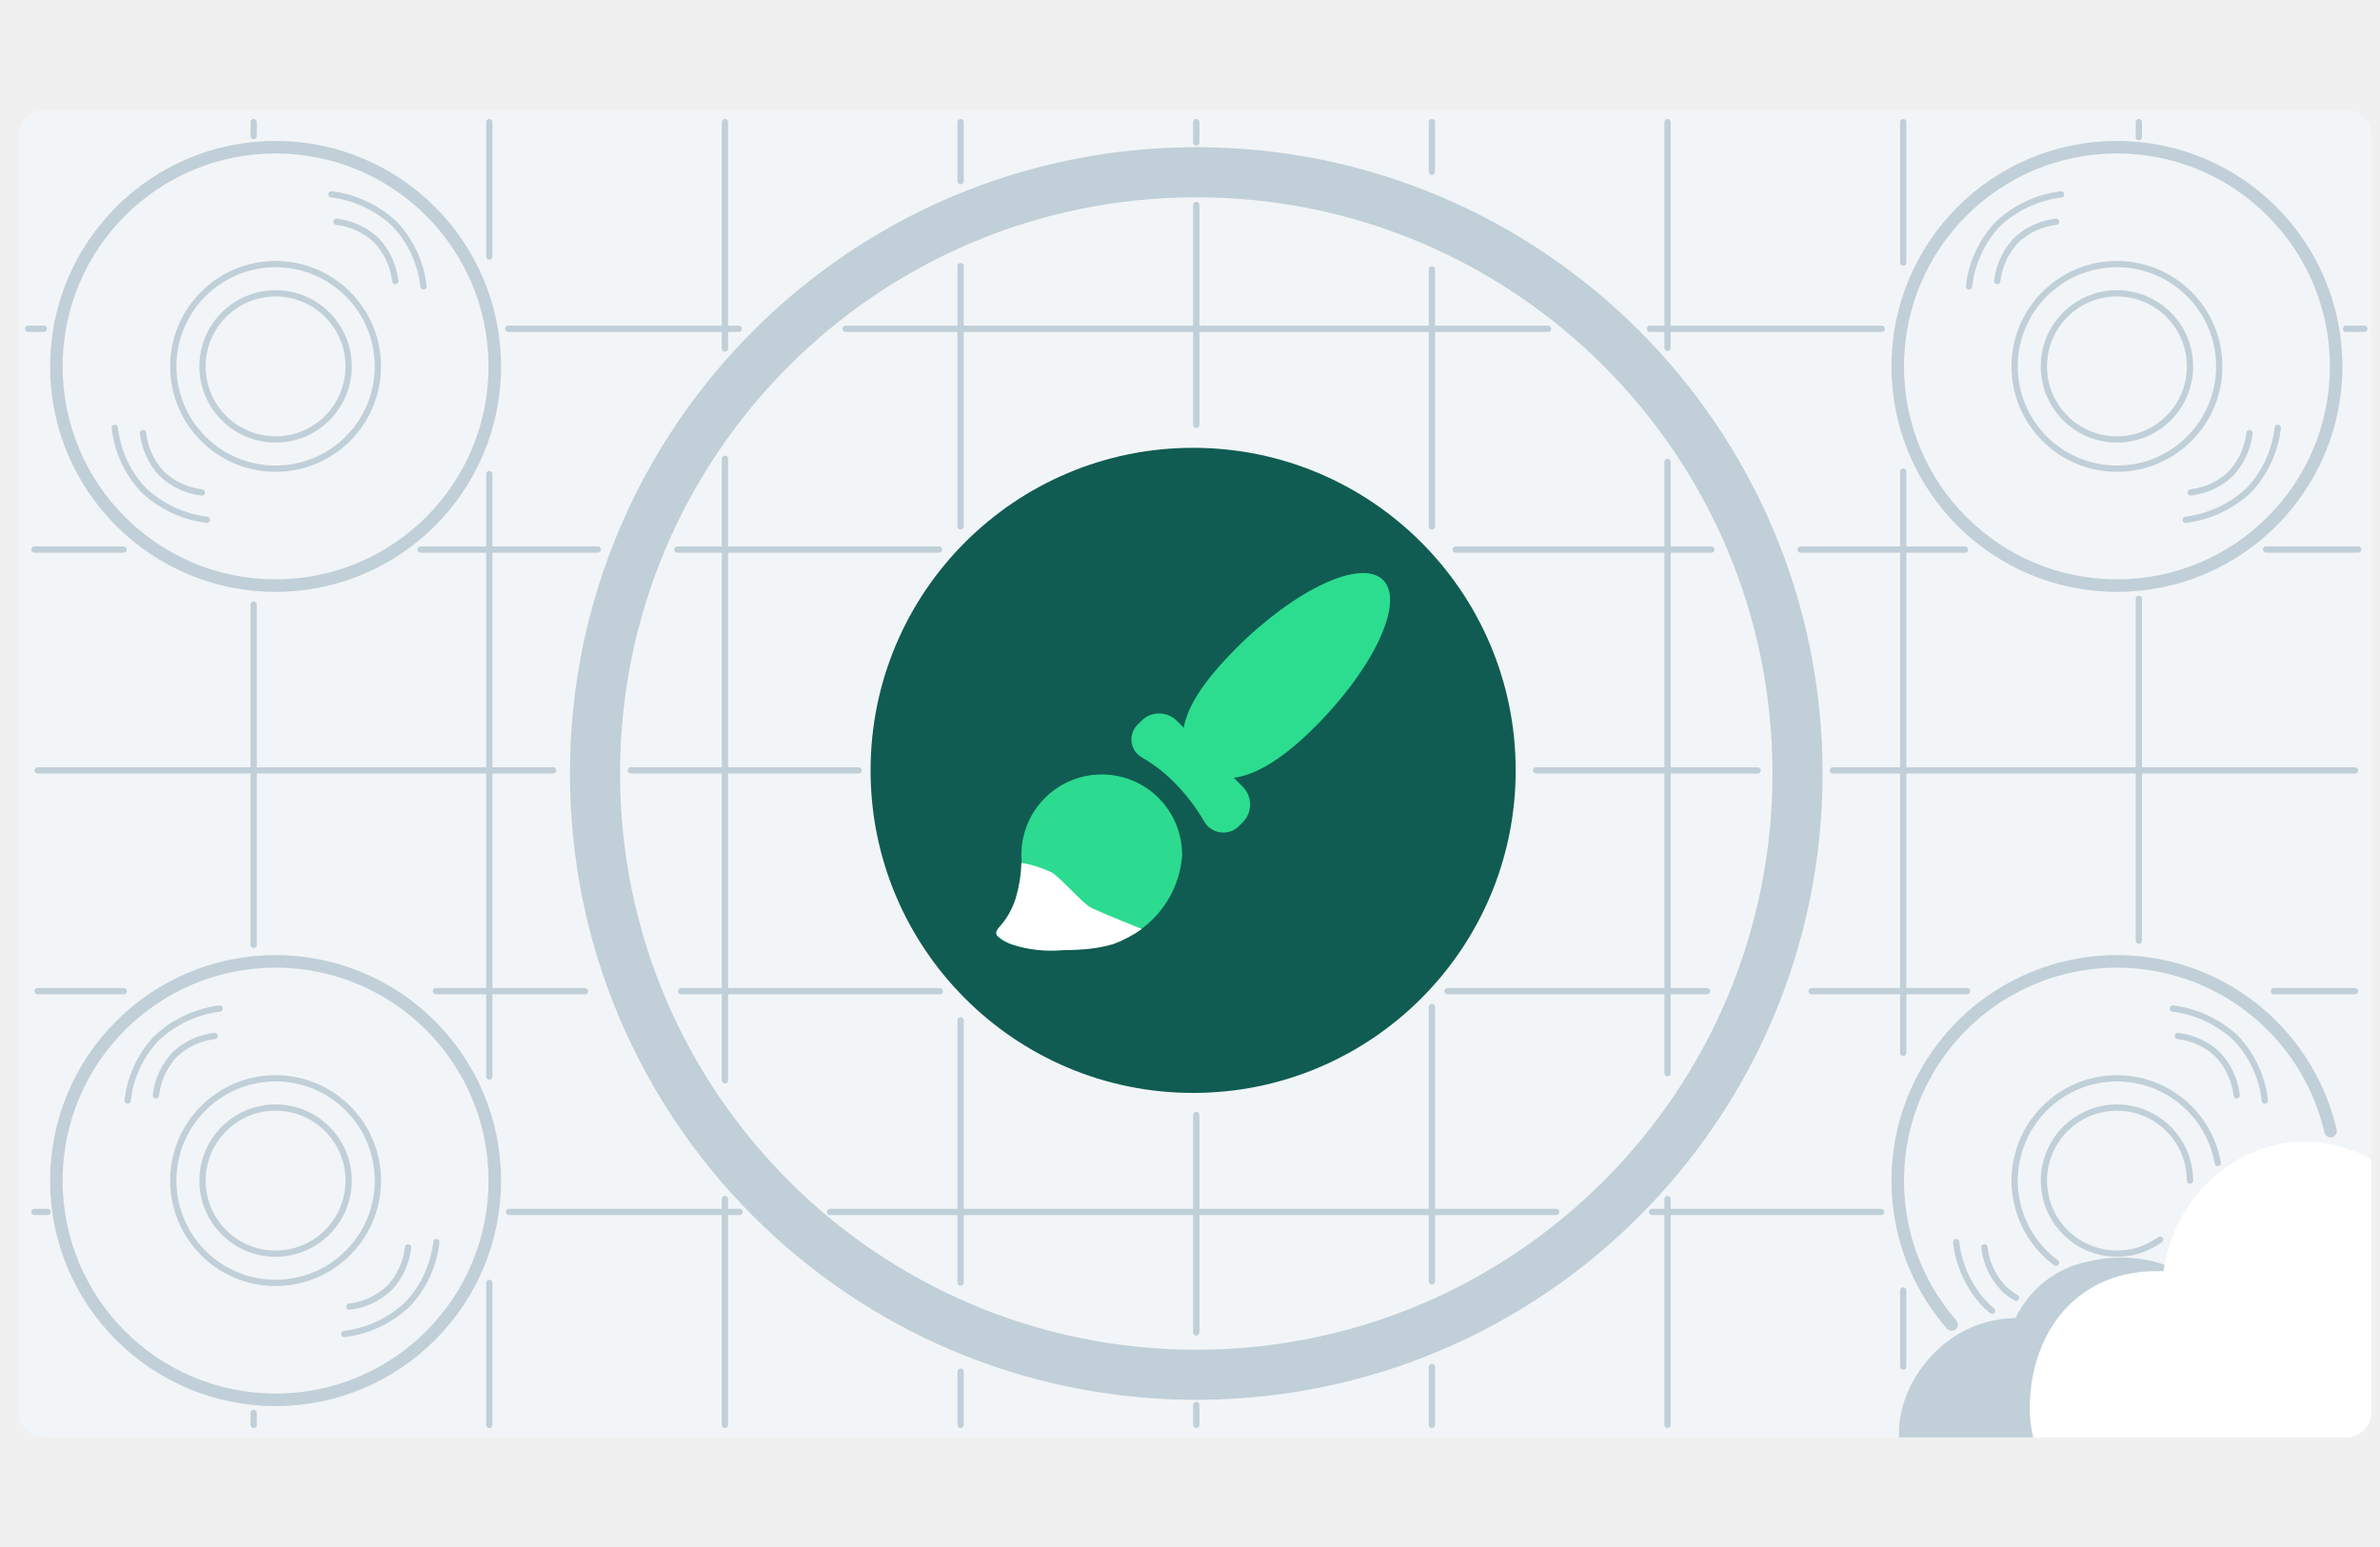
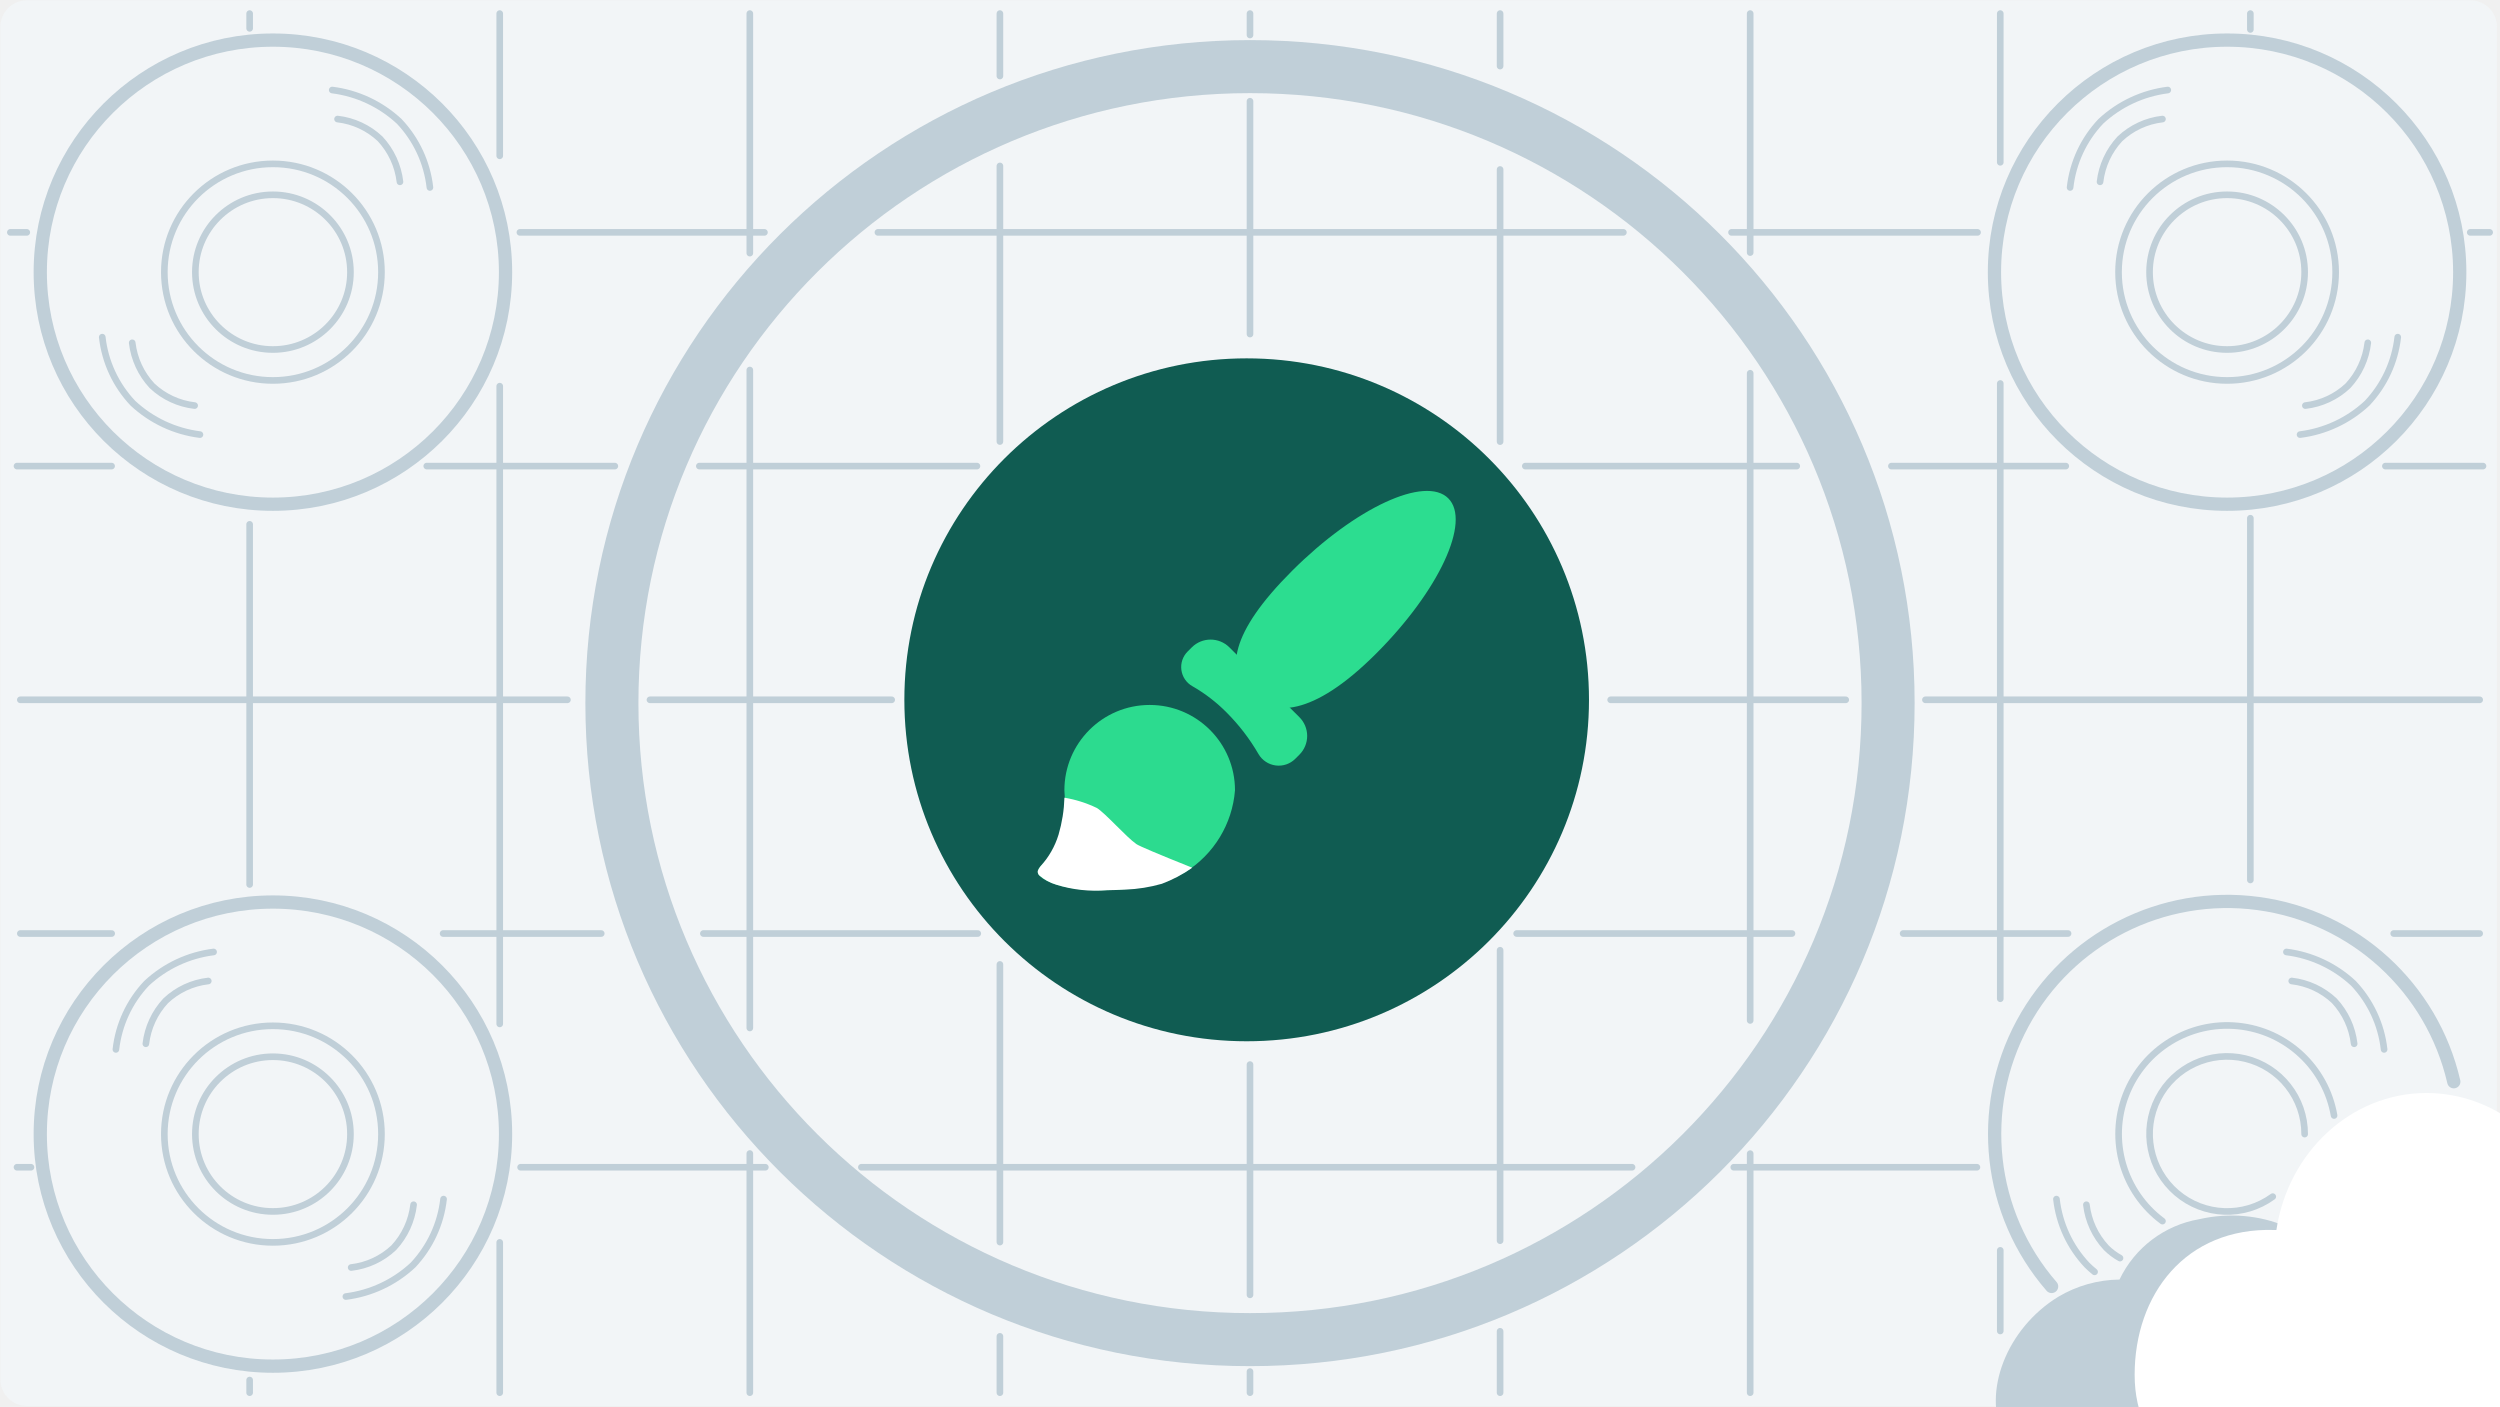
- <svg xmlns="http://www.w3.org/2000/svg" width="240" height="156" viewBox="0 0 190 106">
-   <defs>
-     <mask id="a" x="1.5" y="0" width="212.378" height="112.4" maskUnits="userSpaceOnUse">
-       <rect x="1.5" width="187.8" height="106" rx="2" fill="#fff" />
-     </mask>
-   </defs>
+ <svg xmlns="http://www.w3.org/2000/svg" width="800" height="450" viewBox="0 0 800 450">
  <g>
    <g>
      <g>
-         <rect x="1.5" width="187.8" height="106" rx="2" fill="#f2f5f7" />
+         <path d="M8.609.101h781.932a8.487,8.487,0,0,1,8.487,8.487V441.413a8.487,8.487,0,0,1-8.487,8.487H8.609A8.487,8.487,0,0,1,.122,441.413V8.587A8.487,8.487,0,0,1,8.609.101Z" fill="#f2f5f7" />
        <g mask="url(#a)">
          <g>
-             <path d="M180.781,97.707a10.117,10.117,0,0,0-3.11-.603,3.672,3.672,0,0,0-.222-.779c-1.389-3.433-5.948-5.449-10.539-4.409a8.192,8.192,0,0,0-6.004,4.554,9.171,9.171,0,0,0-4.612,1.303c-3.904,2.4-5.701,7.2-4.124,10.467a5.247,5.247,0,0,0,4.717,2.907v.006h.422l21.903-.102c3.578.534,7.557-1.027,8.098-3.967.67-3.644-2.098-7.791-6.53-9.376" fill="#c0cfd8" fill-rule="evenodd" />
-             <path d="M204.538,91.165a8.298,8.298,0,0,0-2.133.276c-.854-4.216-4.147-7.354-8.073-7.354a7.371,7.371,0,0,0-3.394.829A10.89,10.89,0,0,0,184.003,82.4c-5.697.005-10.416,4.475-11.295,10.331h-.148c-6.709-.211-10.515,4.888-10.515,10.919,0,6.031,4.817,8.749,10.515,8.749h31.978c5.158,0,9.34-4.752,9.34-10.614s-4.181-10.621-9.34-10.621" fill="#fff" fill-rule="evenodd" />
+             <path d="M762.788,414.71a43.134,43.134,0,0,0-13.23-2.56,15.551,15.551,0,0,0-.944-3.305c-5.909-14.569-25.304-23.124-44.834-18.71a34.836,34.836,0,0,0-25.539,19.323,39.085,39.085,0,0,0-19.621,5.528c-16.608,10.185-24.252,30.552-17.543,44.417a22.327,22.327,0,0,0,20.068,12.337v.023h1.796l93.176-.434c15.22,2.264,32.148-4.358,34.45-16.833,2.852-15.464-8.926-33.062-27.78-39.787" fill="#c0cfd8" fill-rule="evenodd" />
+             <path d="M863.852,386.95a35.385,35.385,0,0,0-9.072,1.173C851.148,370.234,837.139,356.917,820.437,356.917a31.422,31.422,0,0,0-14.438,3.519,46.398,46.398,0,0,0-29.505-10.681c-24.234.021-44.308,18.989-48.048,43.84h-.629c-28.541-.897-44.731,20.743-44.731,46.335,0,25.593,20.492,37.127,44.731,37.127h136.035c21.944,0,39.731-20.165,39.731-45.039s-17.787-45.068-39.731-45.068" fill="#fff" fill-rule="evenodd" />
          </g>
        </g>
      </g>
      <g>
-         <path d="M20.25,105v-.952m0-37.371v-27.16m0-37.403V1" fill="none" stroke="#c0cfd8" stroke-linecap="round" stroke-width="0.5" />
-         <path d="M39.062,105V93.667m0-16.476V29.097m0-17.371V1" fill="none" stroke="#c0cfd8" stroke-linecap="round" stroke-width="0.5" />
-         <path d="M57.875,105V86.965m0-9.468V27.88m0-8.815V1" fill="none" stroke="#c0cfd8" stroke-linecap="round" stroke-width="0.5" />
-         <path d="M76.688,105v-4.248m0-7.107V72.706m0-39.433V12.49m0-6.78V1" fill="none" stroke="#c0cfd8" stroke-linecap="round" stroke-width="0.5" />
-         <path d="M95.5,105v-1.592m0-5.786V80.257m0-55.088V7.612m0-4.995V1" fill="none" stroke="#c0cfd8" stroke-linecap="round" stroke-width="0.5" />
-         <path d="M114.312,105v-4.629m0-6.834V71.634m0-38.355V12.758m0-7.797V1" fill="none" stroke="#c0cfd8" stroke-linecap="round" stroke-width="0.5" />
-         <path d="M133.125,105V86.973m0-10.043V28.124m0-9.101V1" fill="none" stroke="#c0cfd8" stroke-linecap="round" stroke-width="0.5" />
-         <path d="M151.938,100.349V94.267m0-18.974V28.896m0-16.681V1" fill="none" stroke="#c0cfd8" stroke-linecap="round" stroke-width="0.5" />
-         <path d="M170.75,66.336V39.055m0-36.858V1" fill="none" stroke="#c0cfd8" stroke-linecap="round" stroke-width="0.5" />
-         <path d="M2.75,35.125H9.866m23.708,0H47.721m6.357,0H74.96m41.25,0h20.418m7.121,0h13.116m24.043,0H188.25" fill="none" stroke="#c0cfd8" stroke-linecap="round" stroke-width="0.5" />
-         <path d="M3,52.75H44.154m6.21,0H68.546m54.083,0h17.683m5.995,0H188" fill="none" stroke="#c0cfd8" stroke-linecap="round" stroke-width="0.5" />
-         <path d="M3,70.375H9.872m24.931,0H46.697m7.683,0h20.64m40.537,0h20.711m8.361,0H157.036m24.496,0H188" fill="none" stroke="#c0cfd8" stroke-linecap="round" stroke-width="0.5" />
-         <path d="M2.75,88H3.8m36.833,0H59.042m7.225,0h57.972m7.651,0h18.291" fill="none" stroke="#c0cfd8" stroke-linecap="round" stroke-width="0.5" />
-         <path d="M2.25,17.5H3.485m37.094,0h18.395m8.536,0h56.076m8.135,0h18.505m37.063,0H188.75" fill="none" stroke="#c0cfd8" stroke-linecap="round" stroke-width="0.5" />
+         <path d="M79.885,445.656V441.618m0-158.579V167.788m0-158.717V4.344" fill="none" stroke="#c0cfd8" stroke-linecap="round" stroke-width="2.122" />
+         <path d="M159.914,445.656V397.564m0-69.914V123.571m0-73.712V4.344" fill="none" stroke="#c0cfd8" stroke-linecap="round" stroke-width="2.122" />
+         <path d="M239.942,445.656V369.127m0-40.178V118.408m0-37.404V4.344" fill="none" stroke="#c0cfd8" stroke-linecap="round" stroke-width="2.122" />
+         <path d="M319.971,445.656V427.63m0-30.159v-88.851m0-167.329v-88.192m0-28.772V4.344" fill="none" stroke="#c0cfd8" stroke-linecap="round" stroke-width="2.122" />
+         <path d="M400,445.656V438.903m0-24.554V340.661m0-233.761V32.399m0-21.195V4.344" fill="none" stroke="#c0cfd8" stroke-linecap="round" stroke-width="2.122" />
+         <path d="M480.029,445.656V426.013m0-28.997V304.071m0-162.754V54.238m0-33.085V4.344" fill="none" stroke="#c0cfd8" stroke-linecap="round" stroke-width="2.122" />
+         <path d="M560.058,445.656V369.16m0-42.617V119.44m0-38.619V4.344" fill="none" stroke="#c0cfd8" stroke-linecap="round" stroke-width="2.122" />
+         <path d="M640.086,425.919V400.11m0-80.513V122.717m0-70.784V4.344" fill="none" stroke="#c0cfd8" stroke-linecap="round" stroke-width="2.122" />
+         <path d="M720.115,281.591V165.827m0-156.404V4.344" fill="none" stroke="#c0cfd8" stroke-linecap="round" stroke-width="2.122" />
+         <path d="M5.44,149.149H35.711m100.852,0H196.746m27.044,0h88.831m175.478,0H574.959m30.293,0h55.794m102.279,0h31.235" fill="none" stroke="#c0cfd8" stroke-linecap="round" stroke-width="2.122" />
+         <path d="M6.503,223.939h175.07m26.416,0h77.35m230.072,0h75.222m25.503,0H793.497" fill="none" stroke="#c0cfd8" stroke-linecap="round" stroke-width="2.122" />
+         <path d="M6.503,298.729H35.736m106.058,0h50.599m32.685,0h87.804m172.445,0h88.105m35.566,0h52.778m104.206,0H793.497" fill="none" stroke="#c0cfd8" stroke-linecap="round" stroke-width="2.122" />
+         <path d="M5.44,373.519h4.465m156.686,0H244.907m30.734,0H522.257m32.548,0h77.81" fill="none" stroke="#c0cfd8" stroke-linecap="round" stroke-width="2.122" />
+         <path d="M3.313,74.36H8.568m157.798,0h78.253m36.313,0H519.482m34.608,0h78.722m157.668,0h6.207" fill="none" stroke="#c0cfd8" stroke-linecap="round" stroke-width="2.122" />
      </g>
      <g>
-         <path d="M186.053,81.551a17.502,17.502,0,1,0-30.254,15.438" fill="none" stroke="#c0cfd8" stroke-linecap="round" />
-         <path d="M177.047,84.098a8.167,8.167,0,1,0-12.909,7.965" fill="none" stroke="#c0cfd8" stroke-linecap="round" stroke-width="0.5" />
-         <path d="M174.833,85.5a5.832,5.832,0,1,0-2.399,4.716" fill="none" stroke="#c0cfd8" stroke-linecap="round" stroke-width="0.5" />
-         <path d="M173.462,71.765a9.046,9.046,0,0,1,5.044,2.368,8.664,8.664,0,0,1,2.305,4.981" fill="none" stroke="#c0cfd8" stroke-linecap="round" stroke-width="0.5" />
-         <path d="M173.862,73.954a5.58,5.58,0,0,1,3.203,1.493,5.733,5.733,0,0,1,1.492,3.241" fill="none" stroke="#c0cfd8" stroke-linecap="round" stroke-width="0.5" />
-         <path d="M159.031,95.889a7.107,7.107,0,0,1-.563-.506,8.664,8.664,0,0,1-2.305-4.981" fill="none" stroke="#c0cfd8" stroke-linecap="round" stroke-width="0.5" />
-         <path d="M160.945,94.851a4.649,4.649,0,0,1-1.036-.783,5.733,5.733,0,0,1-1.492-3.241" fill="none" stroke="#c0cfd8" stroke-linecap="round" stroke-width="0.5" />
+         <path d="M785.213,346.153A74.414,74.414,0,1,0,656.513,411.661" fill="none" stroke="#c0cfd8" stroke-linecap="round" stroke-width="4.243" />
+         <path d="M746.902,356.96a34.726,34.726,0,1,0-54.914,33.796" fill="none" stroke="#c0cfd8" stroke-linecap="round" stroke-width="2.122" />
+         <path d="M737.486,362.91a24.812,24.812,0,1,0-10.207,20.012" fill="none" stroke="#c0cfd8" stroke-linecap="round" stroke-width="2.122" />
+         <path d="M731.652,304.629a38.523,38.523,0,0,1,21.457,10.046,36.725,36.725,0,0,1,9.804,21.137" fill="none" stroke="#c0cfd8" stroke-linecap="round" stroke-width="2.122" />
+         <path d="M733.353,313.916a23.762,23.762,0,0,1,13.627,6.337,24.302,24.302,0,0,1,6.348,13.753" fill="none" stroke="#c0cfd8" stroke-linecap="round" stroke-width="2.122" />
+         <path d="M670.264,406.993a30.206,30.206,0,0,1-2.397-2.147,36.724,36.724,0,0,1-9.804-21.137" fill="none" stroke="#c0cfd8" stroke-linecap="round" stroke-width="2.122" />
+         <path d="M678.403,402.589a19.774,19.774,0,0,1-4.407-3.322,24.302,24.302,0,0,1-6.348-13.753" fill="none" stroke="#c0cfd8" stroke-linecap="round" stroke-width="2.122" />
      </g>
      <g>
-         <circle cx="22" cy="20.5" r="17.5" fill="none" stroke="#c0cfd8" />
-         <circle cx="22" cy="20.5" r="8.167" fill="none" stroke="#c0cfd8" stroke-width="0.5" />
-         <circle cx="22" cy="20.5" r="5.833" fill="none" stroke="#c0cfd8" stroke-width="0.5" />
-         <path d="M26.462,6.765a9.046,9.046,0,0,1,5.044,2.368,8.664,8.664,0,0,1,2.305,4.981" fill="none" stroke="#c0cfd8" stroke-linecap="round" stroke-width="0.5" />
-         <path d="M26.862,8.954a5.58,5.58,0,0,1,3.203,1.493,5.733,5.733,0,0,1,1.492,3.241" fill="none" stroke="#c0cfd8" stroke-linecap="round" stroke-width="0.5" />
-         <path d="M16.512,32.75a9.046,9.046,0,0,1-5.044-2.368,8.664,8.664,0,0,1-2.305-4.981" fill="none" stroke="#c0cfd8" stroke-linecap="round" stroke-width="0.5" />
-         <path d="M16.112,30.561A5.58,5.58,0,0,1,12.909,29.068a5.733,5.733,0,0,1-1.492-3.241" fill="none" stroke="#c0cfd8" stroke-linecap="round" stroke-width="0.5" />
-         <circle cx="95.5" cy="53" r="48" fill="none" stroke="#c0cfd8" stroke-width="4" />
+         <ellipse cx="87.329" cy="87.09" rx="74.445" ry="74.259" fill="none" stroke="#c0cfd8" stroke-width="4.243" />
+         <ellipse cx="87.329" cy="87.09" rx="34.741" ry="34.654" fill="none" stroke="#c0cfd8" stroke-width="2.122" />
+         <ellipse cx="87.329" cy="87.09" rx="24.815" ry="24.753" fill="none" stroke="#c0cfd8" stroke-width="2.122" />
+         <path d="M106.311,28.809a38.523,38.523,0,0,1,21.457,10.046,36.725,36.725,0,0,1,9.804,21.137" fill="none" stroke="#c0cfd8" stroke-linecap="round" stroke-width="2.122" />
+         <path d="M108.012,38.096a23.762,23.762,0,0,1,13.627,6.337,24.302,24.302,0,0,1,6.348,13.753" fill="none" stroke="#c0cfd8" stroke-linecap="round" stroke-width="2.122" />
+         <path d="M63.983,139.071a38.523,38.523,0,0,1-21.457-10.046,36.725,36.725,0,0,1-9.804-21.137" fill="none" stroke="#c0cfd8" stroke-linecap="round" stroke-width="2.122" />
+         <path d="M62.282,129.784a23.762,23.762,0,0,1-13.627-6.337A24.302,24.302,0,0,1,42.307,109.694" fill="none" stroke="#c0cfd8" stroke-linecap="round" stroke-width="2.122" />
+         <ellipse cx="400" cy="225" rx="204.193" ry="203.683" fill="none" stroke="#c0cfd8" stroke-width="16.974" />
      </g>
      <g>
-         <circle cx="22" cy="85.5" r="17.5" fill="none" stroke="#c0cfd8" />
-         <circle cx="22" cy="85.5" r="8.167" fill="none" stroke="#c0cfd8" stroke-width="0.5" />
-         <circle cx="22" cy="85.5" r="5.833" fill="none" stroke="#c0cfd8" stroke-width="0.5" />
-         <path d="M17.538,71.765a9.046,9.046,0,0,0-5.044,2.368,8.664,8.664,0,0,0-2.305,4.981" fill="none" stroke="#c0cfd8" stroke-linecap="round" stroke-width="0.5" />
-         <path d="M17.138,73.954a5.58,5.58,0,0,0-3.203,1.493,5.733,5.733,0,0,0-1.492,3.241" fill="none" stroke="#c0cfd8" stroke-linecap="round" stroke-width="0.5" />
-         <path d="M27.488,97.75a9.046,9.046,0,0,0,5.044-2.368,8.664,8.664,0,0,0,2.305-4.981" fill="none" stroke="#c0cfd8" stroke-linecap="round" stroke-width="0.5" />
-         <path d="M27.888,95.561A5.58,5.58,0,0,0,31.091,94.068a5.733,5.733,0,0,0,1.492-3.241" fill="none" stroke="#c0cfd8" stroke-linecap="round" stroke-width="0.5" />
+         <ellipse cx="87.329" cy="362.91" rx="74.445" ry="74.259" fill="none" stroke="#c0cfd8" stroke-width="4.243" />
+         <ellipse cx="87.329" cy="362.91" rx="34.741" ry="34.654" fill="none" stroke="#c0cfd8" stroke-width="2.122" />
+         <ellipse cx="87.329" cy="362.91" rx="24.815" ry="24.753" fill="none" stroke="#c0cfd8" stroke-width="2.122" />
+         <path d="M68.348,304.629a38.523,38.523,0,0,0-21.457,10.046,36.725,36.725,0,0,0-9.804,21.137" fill="none" stroke="#c0cfd8" stroke-linecap="round" stroke-width="2.122" />
+         <path d="M66.647,313.916a23.762,23.762,0,0,0-13.627,6.337,24.302,24.302,0,0,0-6.348,13.753" fill="none" stroke="#c0cfd8" stroke-linecap="round" stroke-width="2.122" />
+         <path d="M110.676,414.892A38.523,38.523,0,0,0,132.133,404.845a36.725,36.725,0,0,0,9.804-21.137" fill="none" stroke="#c0cfd8" stroke-linecap="round" stroke-width="2.122" />
+         <path d="M112.377,405.604a23.762,23.762,0,0,0,13.627-6.337,24.302,24.302,0,0,0,6.348-13.753" fill="none" stroke="#c0cfd8" stroke-linecap="round" stroke-width="2.122" />
      </g>
      <g>
-         <circle cx="169" cy="20.5" r="17.5" fill="none" stroke="#c0cfd8" />
-         <circle cx="169" cy="20.5" r="8.167" fill="none" stroke="#c0cfd8" stroke-width="0.5" />
-         <circle cx="169" cy="20.5" r="5.833" fill="none" stroke="#c0cfd8" stroke-width="0.5" />
-         <path d="M164.538,6.765a9.046,9.046,0,0,0-5.044,2.368,8.664,8.664,0,0,0-2.305,4.981" fill="none" stroke="#c0cfd8" stroke-linecap="round" stroke-width="0.5" />
-         <path d="M164.138,8.954a5.58,5.58,0,0,0-3.203,1.493,5.733,5.733,0,0,0-1.492,3.241" fill="none" stroke="#c0cfd8" stroke-linecap="round" stroke-width="0.5" />
-         <path d="M174.488,32.75a9.046,9.046,0,0,0,5.044-2.368,8.664,8.664,0,0,0,2.305-4.981" fill="none" stroke="#c0cfd8" stroke-linecap="round" stroke-width="0.5" />
-         <path d="M174.888,30.561a5.58,5.58,0,0,0,3.203-1.493,5.733,5.733,0,0,0,1.492-3.241" fill="none" stroke="#c0cfd8" stroke-linecap="round" stroke-width="0.5" />
+         <ellipse cx="712.671" cy="87.09" rx="74.445" ry="74.259" fill="none" stroke="#c0cfd8" stroke-width="4.243" />
+         <ellipse cx="712.671" cy="87.09" rx="34.741" ry="34.654" fill="none" stroke="#c0cfd8" stroke-width="2.122" />
+         <ellipse cx="712.671" cy="87.09" rx="24.815" ry="24.753" fill="none" stroke="#c0cfd8" stroke-width="2.122" />
+         <path d="M693.689,28.809A38.523,38.523,0,0,0,672.232,38.855a36.725,36.725,0,0,0-9.804,21.137" fill="none" stroke="#c0cfd8" stroke-linecap="round" stroke-width="2.122" />
+         <path d="M691.988,38.096a23.762,23.762,0,0,0-13.627,6.337,24.302,24.302,0,0,0-6.348,13.753" fill="none" stroke="#c0cfd8" stroke-linecap="round" stroke-width="2.122" />
+         <path d="M736.017,139.071a38.523,38.523,0,0,0,21.457-10.046,36.725,36.725,0,0,0,9.804-21.137" fill="none" stroke="#c0cfd8" stroke-linecap="round" stroke-width="2.122" />
+         <path d="M737.718,129.784a23.762,23.762,0,0,0,13.627-6.337A24.302,24.302,0,0,0,757.693,109.694" fill="none" stroke="#c0cfd8" stroke-linecap="round" stroke-width="2.122" />
      </g>
    </g>
    <g>
-       <circle cx="95.25" cy="52.75" r="25.75" fill="#105c52" />
+       <ellipse cx="398.936" cy="223.939" rx="109.541" ry="109.267" fill="#105c52" />
      <g>
        <g>
-           <path d="M94.371,59.571a6.417,6.417,0,1,0-12.833,0,10.271,10.271,0,0,1-.495,4.102c-.57,1.206-1.892,1.766-1.399,2.314.614.682,2.523,1.121,4.309,1.121a18.494,18.494,0,0,0,4.436-.462,8.167,8.167,0,0,0,2.227-.893A8.013,8.013,0,0,0,94.371,59.571Z" fill="#2cdb8f" fill-rule="evenodd" />
-           <path d="M93.95,48.795l5.265,5.265a2,2,0,0,1,0,2.828l-.313.313a1.758,1.758,0,0,1-2.762-.359A15.211,15.211,0,0,0,93.751,53.718a12.085,12.085,0,0,0-2.586-1.995,1.658,1.658,0,0,1-.356-2.616l.313-.313A2,2,0,0,1,93.95,48.795Z" fill="#2cdd90" fill-rule="evenodd" />
-           <path d="M104.961,49.291c4.747-4.747,7.189-10.001,5.454-11.736s-6.989.707-11.736,5.454-4.976,7.577-3.241,9.312S100.214,54.038,104.961,49.291Z" fill="#2cdd90" fill-rule="evenodd" />
+           <path d="M395.197,252.882a27.296,27.296,0,0,0-54.593,0,43.482,43.482,0,0,1-2.107,17.407c-2.426,5.119-8.05,7.495-5.95,9.821,2.611,2.893,10.735,4.759,18.329,4.759a78.865,78.865,0,0,0,18.871-1.959,34.793,34.793,0,0,0,9.475-3.79A33.992,33.992,0,0,0,395.197,252.882Z" fill="#2cdb8f" fill-rule="evenodd" />
+           <path d="M393.407,207.155l22.398,22.342a8.472,8.472,0,0,1,0,12.002l-1.33,1.327a7.489,7.489,0,0,1-11.752-1.523,64.566,64.566,0,0,0-10.164-13.255,51.396,51.396,0,0,0-11.001-8.467,7.027,7.027,0,0,1-1.514-11.099l1.33-1.327a8.523,8.523,0,0,1,12.032,0Z" fill="#2cdd90" fill-rule="evenodd" />
+           <path d="M440.248,209.263c20.193-20.143,30.581-42.439,23.201-49.799s-29.731,3.001-49.924,23.143-21.166,32.152-13.787,39.513S420.055,229.406,440.248,209.263Z" fill="#2cdd90" fill-rule="evenodd" />
        </g>
-         <path d="M81.542,60.131a11.197,11.197,0,0,1-.442,2.786,6.262,6.262,0,0,1-1.359,2.388,1.15,1.15,0,0,0-.205.346.395.395,0,0,0,.108.336,3.384,3.384,0,0,0,1.269.702,9.965,9.965,0,0,0,3.848.419c.37-.01.848-.016,1.382-.046a11.597,11.597,0,0,0,2.728-.439A10.131,10.131,0,0,0,91.156,65.413q-3.866-1.551-4.203-1.784c-.763-.527-2.363-2.365-2.984-2.727A9.039,9.039,0,0,0,81.542,60.131Z" fill="#fff" fill-rule="evenodd" />
+         <path d="M340.622,255.261a47.403,47.403,0,0,1-1.882,11.82,26.555,26.555,0,0,1-5.783,10.134,4.877,4.877,0,0,0-.871,1.469,1.674,1.674,0,0,0,.461,1.426,14.407,14.407,0,0,0,5.398,2.98,42.493,42.493,0,0,0,16.369,1.779c1.576-.043,3.608-.067,5.878-.195a49.446,49.446,0,0,0,11.606-1.861,43.132,43.132,0,0,0,9.722-5.139q-16.447-6.583-17.878-7.569c-3.246-2.238-10.054-10.036-12.695-11.572A38.522,38.522,0,0,0,340.622,255.261Z" fill="#fff" fill-rule="evenodd" />
      </g>
    </g>
  </g>
</svg>
